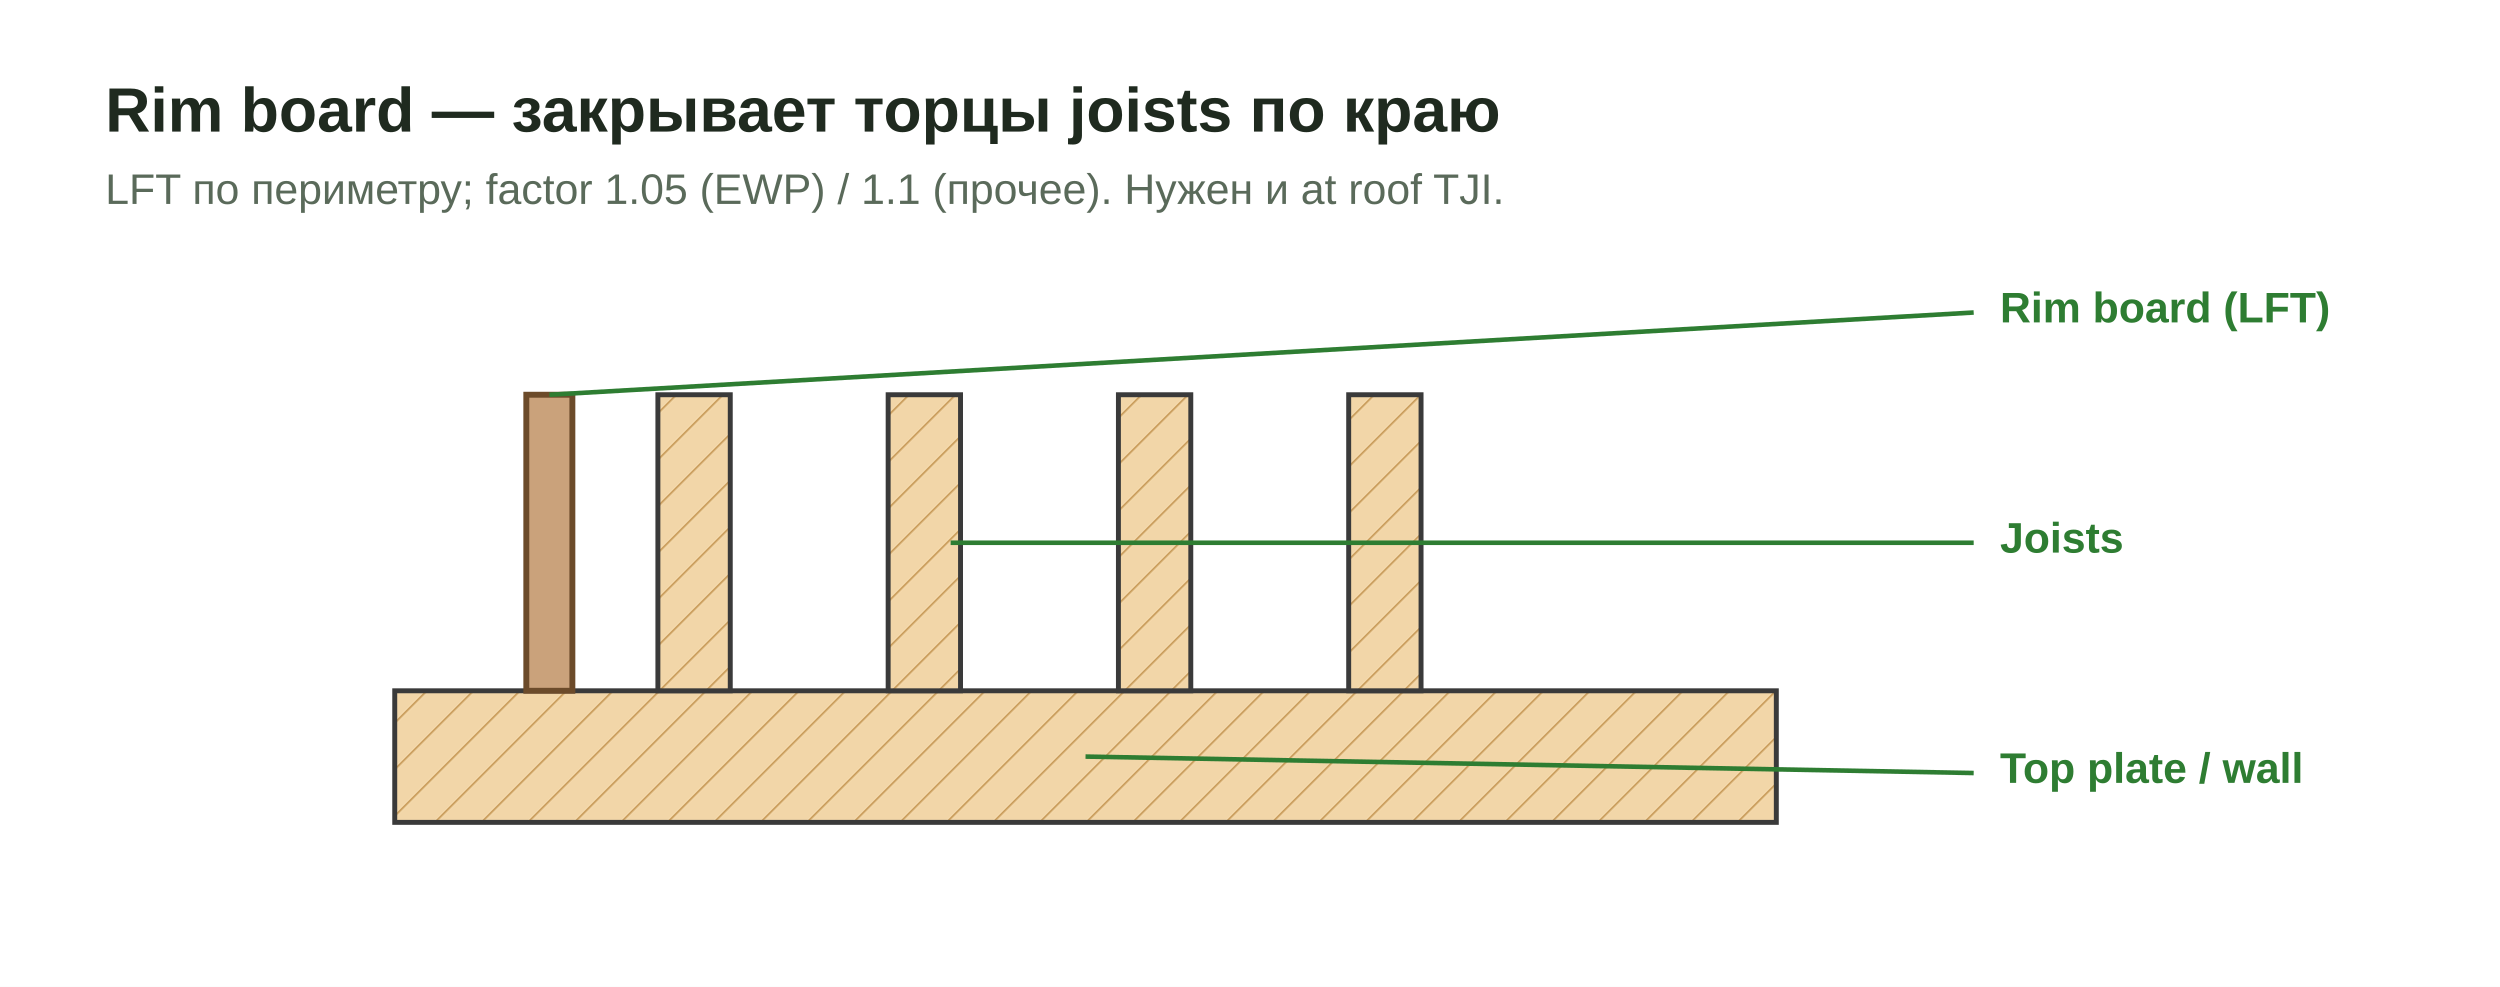
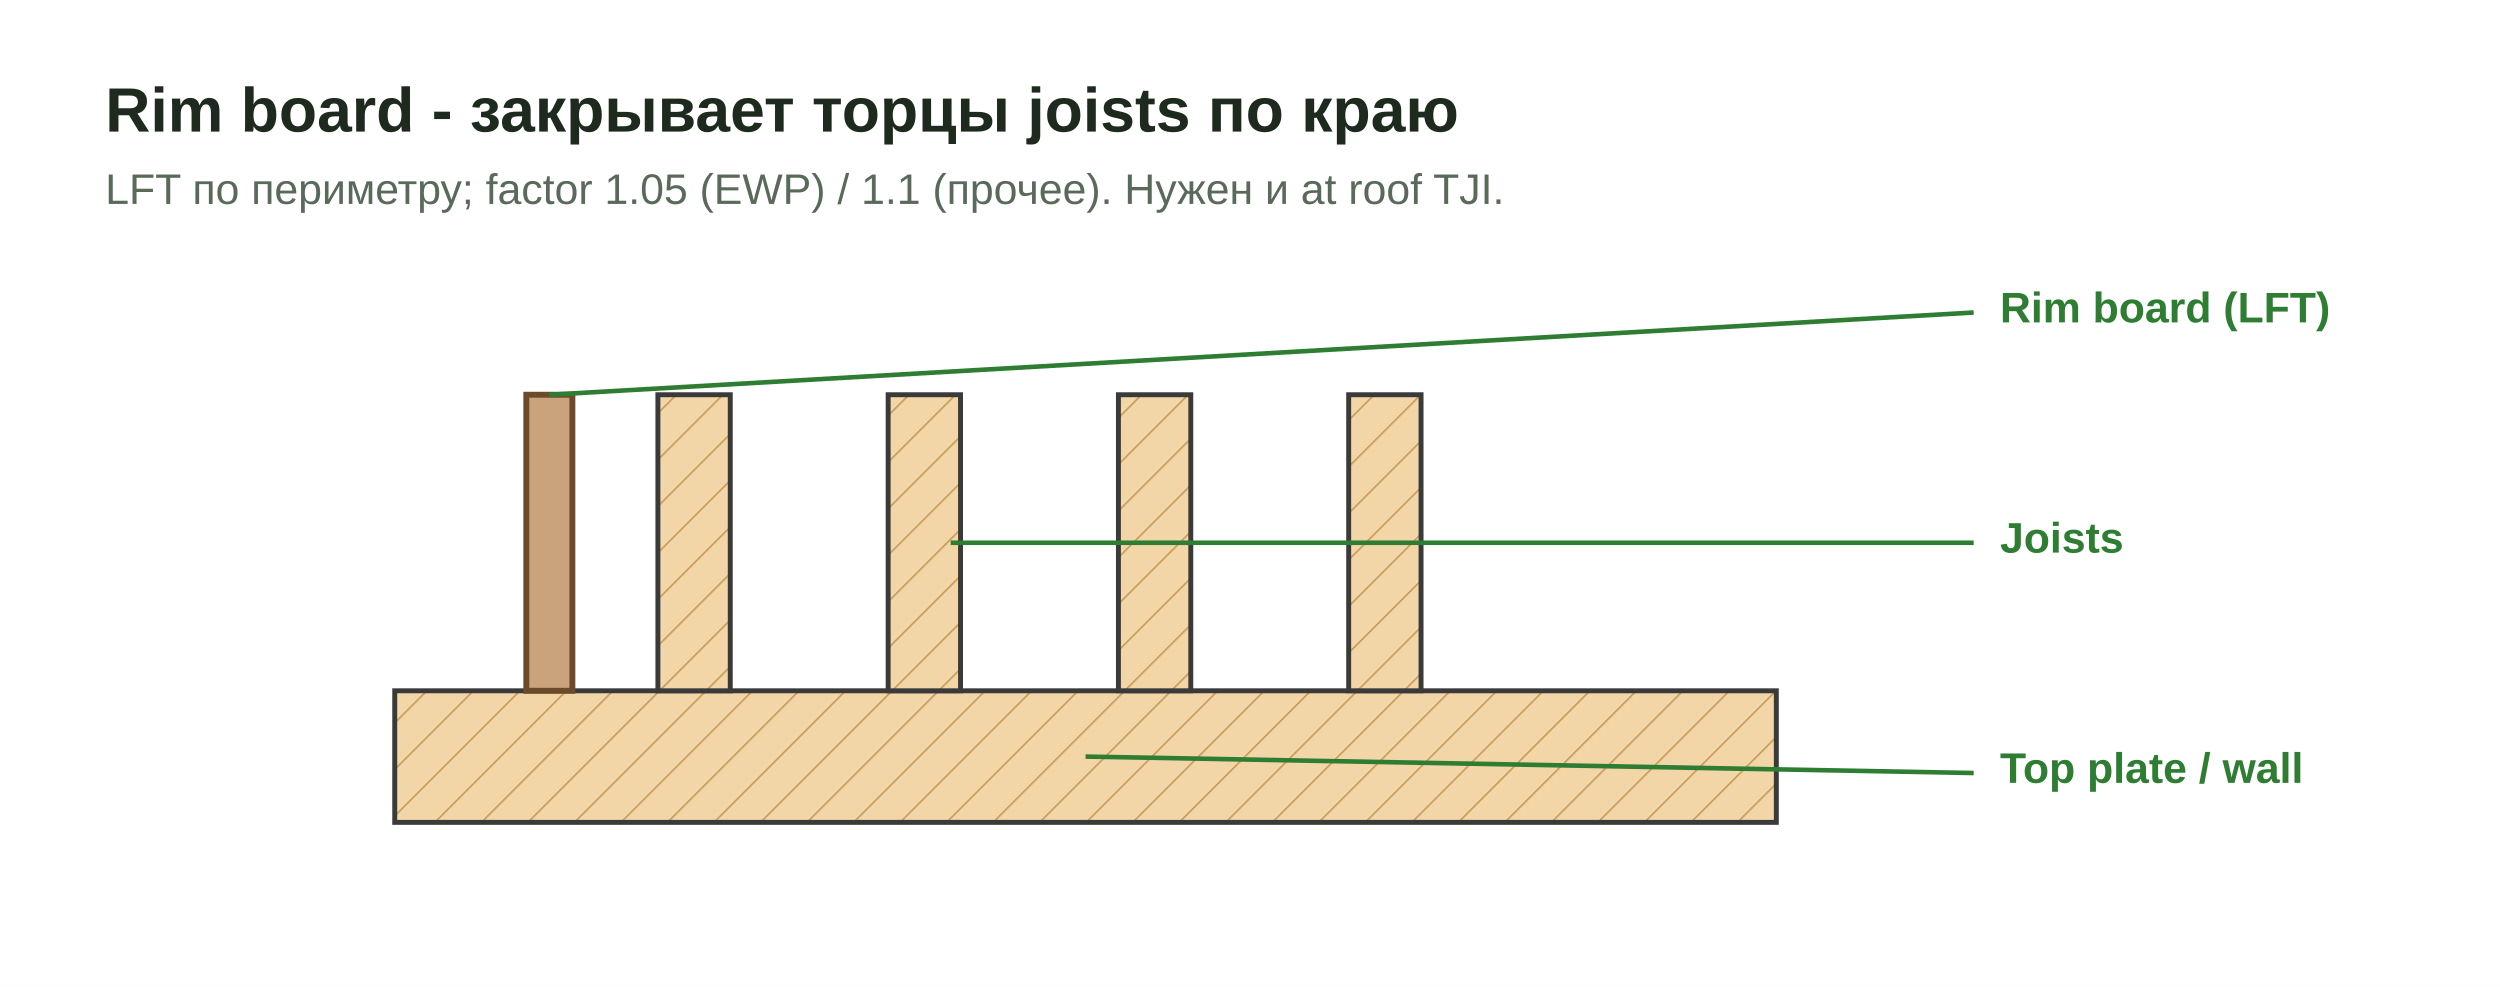
<svg xmlns="http://www.w3.org/2000/svg" viewBox="0 0 760 300" role="img" aria-labelledby="t">
  <defs>
    <pattern id="w" width="10" height="10" patternUnits="userSpaceOnUse" patternTransform="rotate(45)">
      <rect width="10" height="10" fill="#f2d6a8" />
      <line x1="0" y1="0" x2="0" y2="10" stroke="#c89b5a" stroke-width="1" />
    </pattern>
    <style>.t{font:700 19px "Segoe UI",Arial,sans-serif;fill:#1f2a1f}.s{font:400 13px "Segoe UI",Arial,sans-serif;fill:#5a6a5a}.l{font:600 13px "Segoe UI",Arial,sans-serif;fill:#2e7d32}.b{stroke:#3a3a3a;stroke-width:1.5;fill:url(#w)}</style>
  </defs>
  <rect width="760" height="300" fill="#fff" />
-   <text class="t" x="32" y="40">Rim board — закрывает торцы joists по краю</text>
+   <text class="t" x="32" y="40">Rim board - закрывает торцы joists по краю</text>
  <text class="s" x="32" y="62">LFT по периметру; factor 1.05 (EWP) / 1.1 (прочее). Нужен и at roof TJI.</text>
  <rect x="120" y="210" width="420" height="40" fill="url(#w)" stroke="#3a3a3a" stroke-width="1.5" />
  <rect x="200" y="120" width="22" height="90" class="b" />
  <rect x="270" y="120" width="22" height="90" class="b" />
  <rect x="340" y="120" width="22" height="90" class="b" />
  <rect x="410" y="120" width="22" height="90" class="b" />
  <rect x="160" y="120" width="14" height="90" fill="#caa27b" stroke="#6c4b2a" stroke-width="1.8" />
  <line x1="167" y1="120" x2="600" y2="95" stroke="#2e7d32" stroke-width="1.4" />
  <text class="l" x="608" y="98">Rim board (LFT)</text>
  <line x1="289" y1="165" x2="600" y2="165" stroke="#2e7d32" stroke-width="1.4" />
  <text class="l" x="608" y="168">Joists</text>
  <line x1="330" y1="230" x2="600" y2="235" stroke="#2e7d32" stroke-width="1.4" />
  <text class="l" x="608" y="238">Top plate / wall</text>
</svg>
